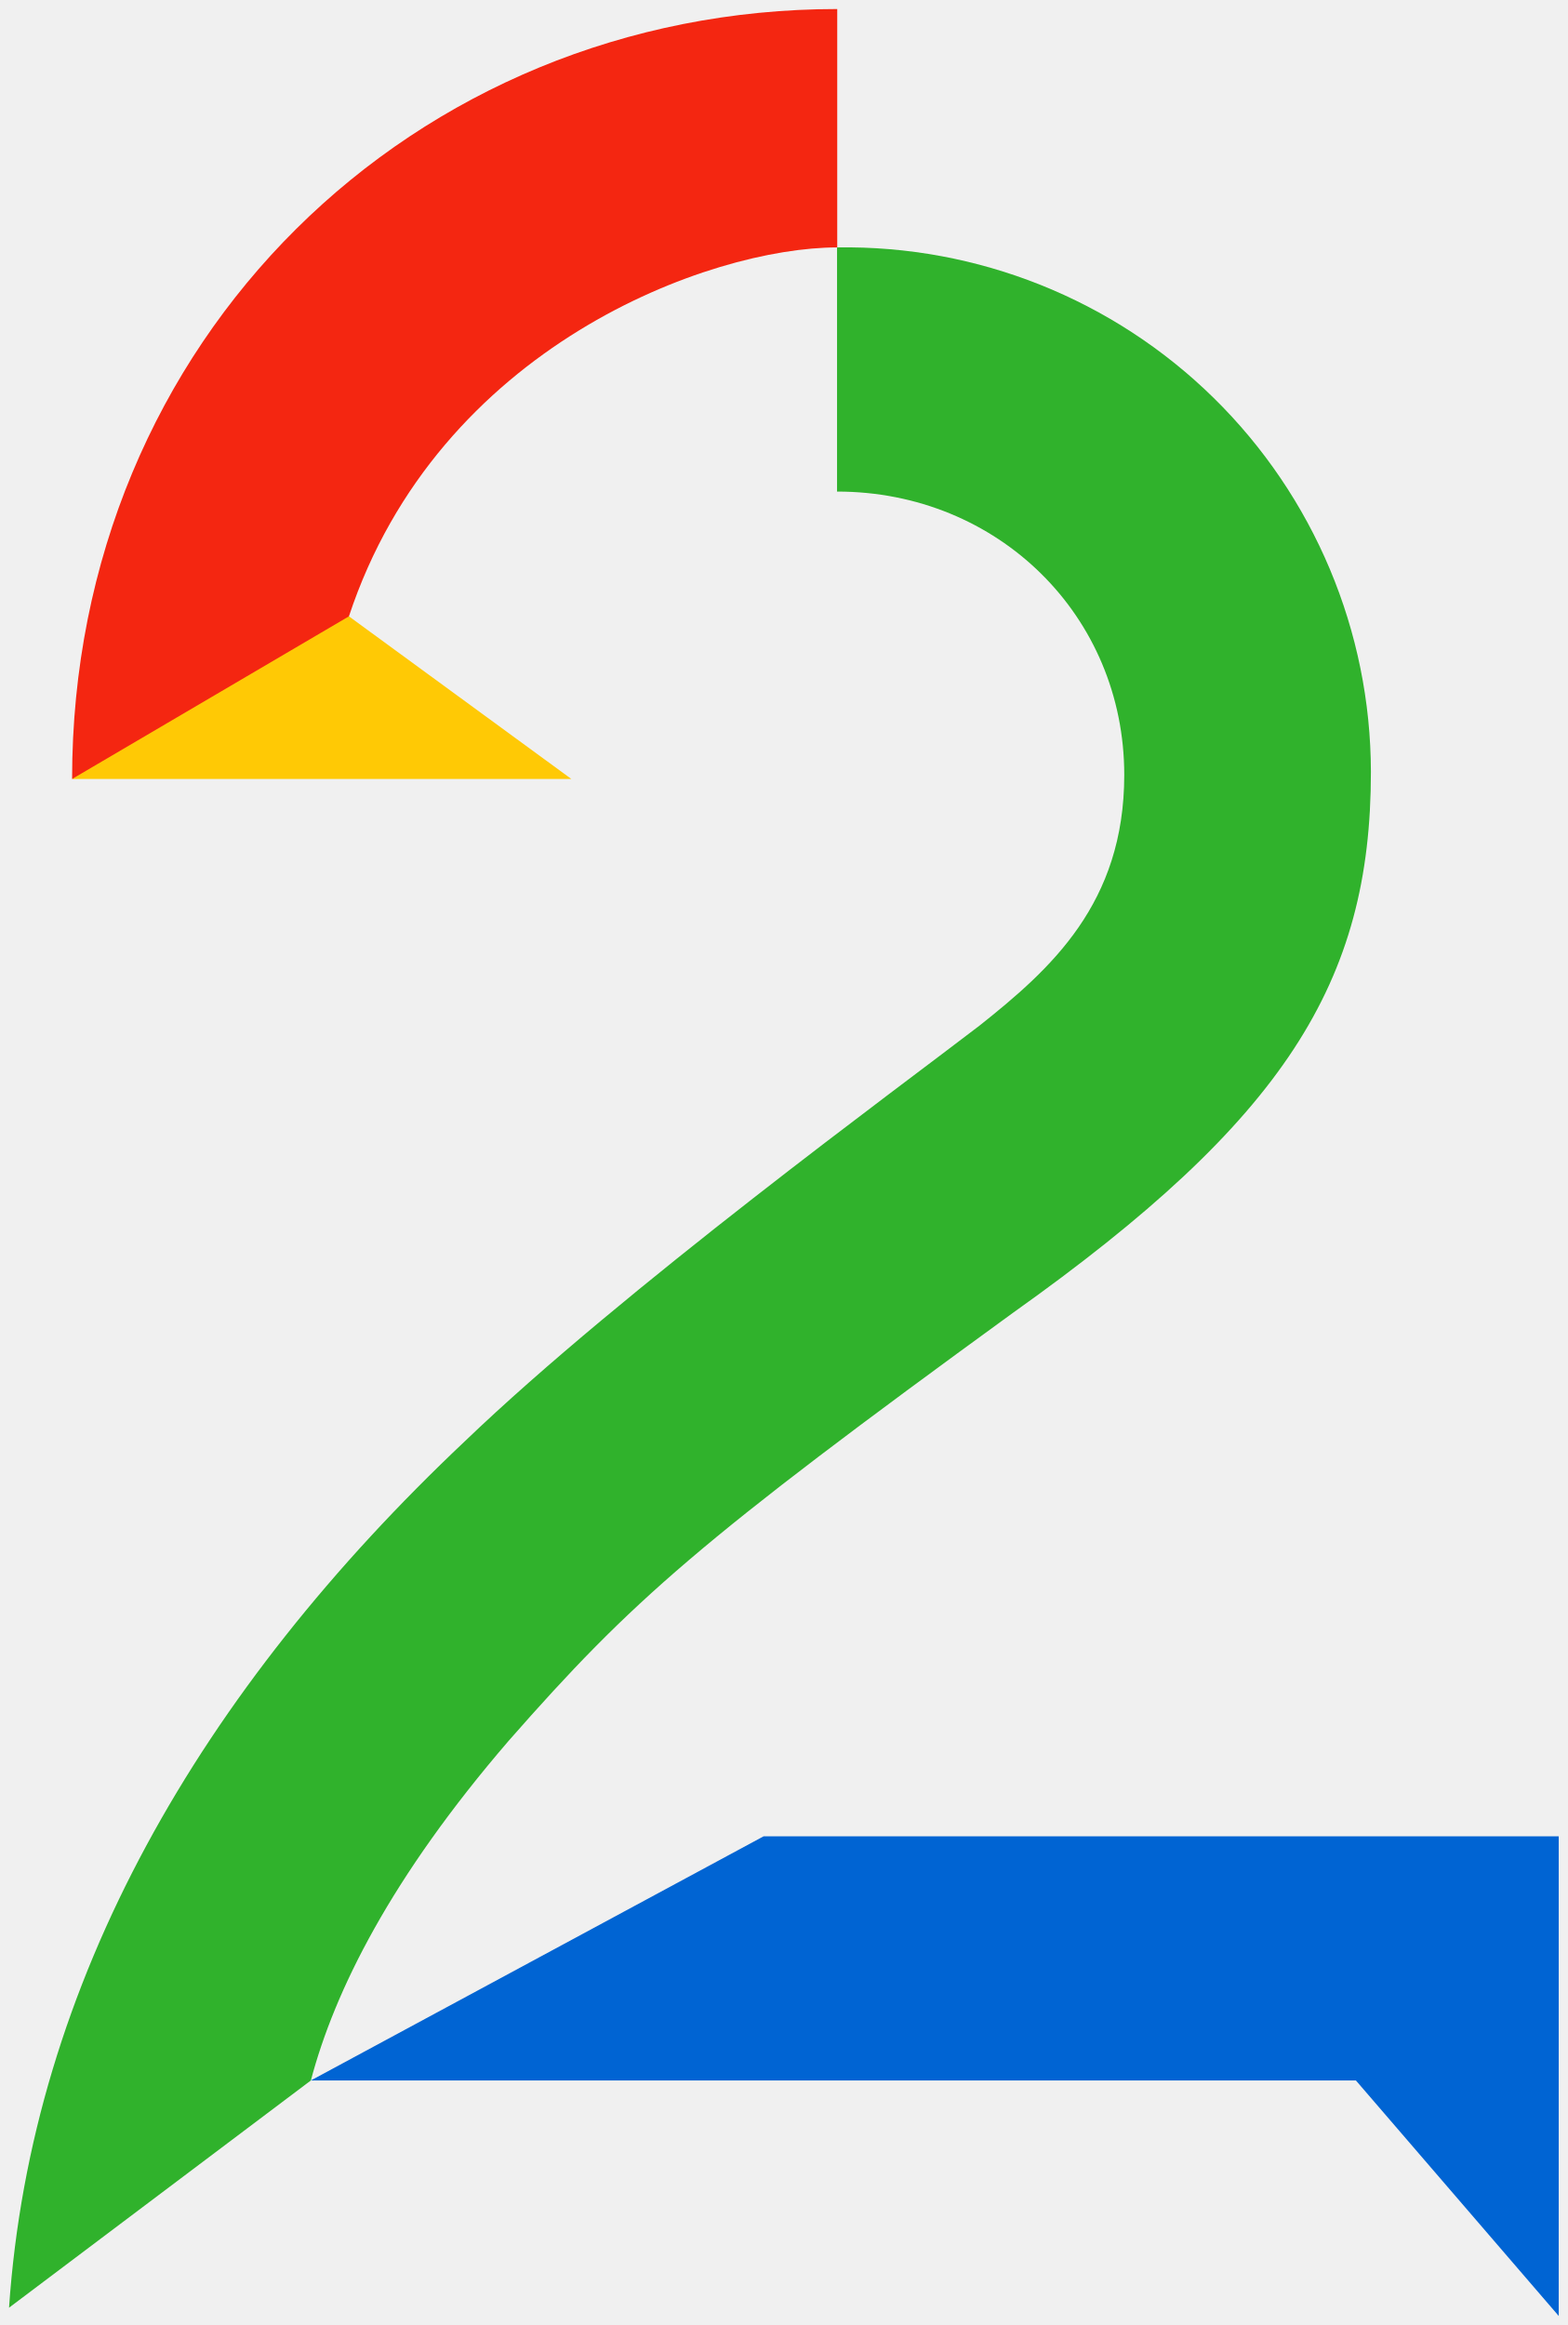
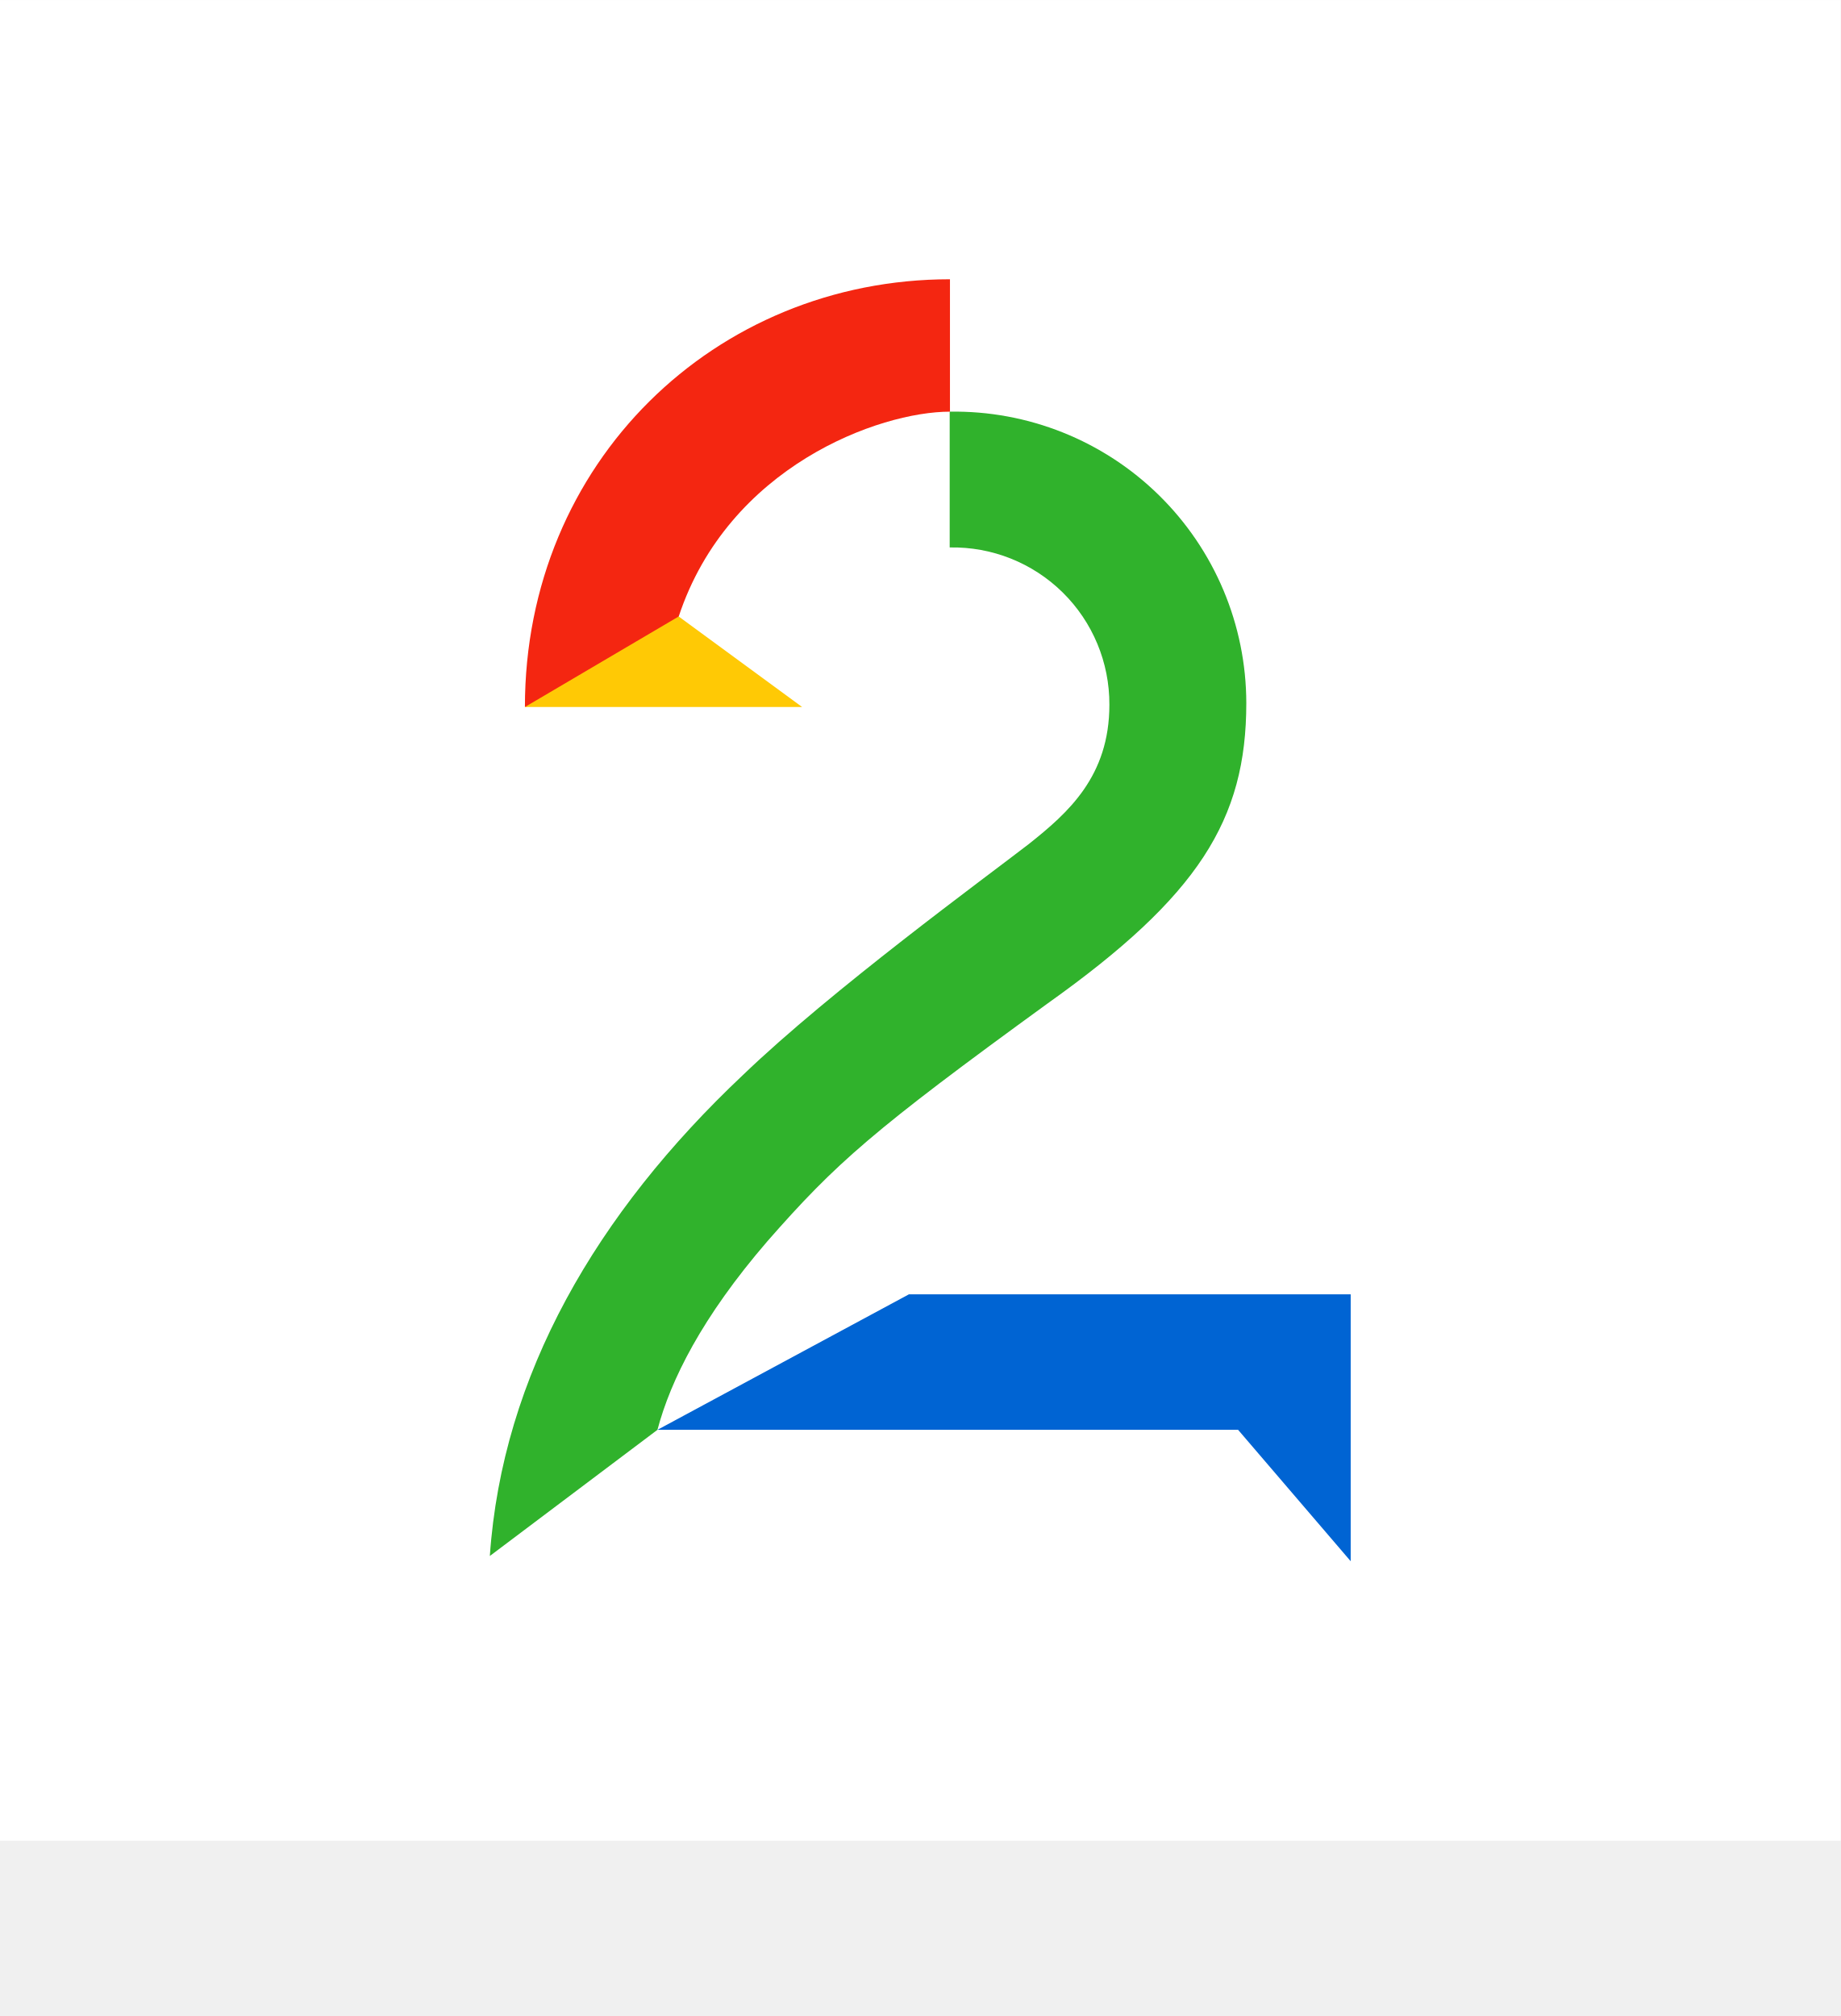
- <svg xmlns="http://www.w3.org/2000/svg" viewBox="0 0 81.54 120.94">
-   <path d="M39.72 95.52h41.36v24.95l-10.55-12.25H16.17z" fill="#0064d3" />
-   <path d="M.47 120.04c1.16-16.95 9.97-32.1 23.71-45.07 8.25-7.92 22.78-18.55 26.77-21.62 3.7-2.94 7.53-6.35 7.53-13.04 0-8.27-6.56-14.74-14.94-14.74v-12.7a27.33 27.33 0 0 1 27.77 27.28c0 10.95-4.48 18.09-18.62 28.14-16.36 11.9-19.8 14.94-26.23 22.26-6.14 7.13-9.06 13.02-10.29 17.67z" fill="#30b22c" />
-   <path d="M3.75 40.52C3.75 17.62 21.57.47 43.55.47v12.4c-6.62 0-20.75 5.13-25.4 19.19l-.57 5.36z" fill="#f42611" />
-   <path d="M29.72 40.52H3.75l14.4-8.46z" fill="#ffc905" />
+ <svg xmlns="http://www.w3.org/2000/svg" version="1" id="svg4" viewBox="0 0 273.91 300">
+   <defs id="defs8">
+     <clipPath id="a">
+       <path id="path4851" d="M43.84 1083.3h57.42v11.37H43.84z" />
+     </clipPath>
+     <clipPath id="a-5">
+       <path id="path4851-6" d="M43.84 1083.3h57.42v11.37H43.84z" />
+     </clipPath>
+   </defs>
+   <style id="style7258" />
+   <style id="style6035" />
+   <style id="style5105" />
+   <g id="g5184" transform="translate(-391.64 -11.15) scale(2.10491)">
+     <path id="rect5170" d="M186.06 5.3h130.13v130.13H186.06z" fill="#fff" stroke-width=".79" />
+     <path id="path5126" d="M250.32 96.8h31.23v18.87l-7.96-9.29h-41.05z" fill="#0064d3" stroke-width=".75" />
+     <path id="path5128" d="M220.69 115.3c.88-12.79 7.53-24.23 17.9-34.01 6.22-5.98 17.2-14 20.2-16.32 2.8-2.22 5.7-4.8 5.7-9.85A11.07 11.07 0 0 0 253.2 44V34.4A20.63 20.63 0 0 1 274.17 55c0 8.26-3.38 13.65-14.05 21.24-12.36 8.98-14.95 11.27-19.8 16.8-4.64 5.38-6.85 9.83-7.78 13.34z" fill="#30b22c" stroke-width=".75" />
+     <path id="path5130" d="M223.17 55.28c0-17.3 13.45-30.24 30.05-30.24v9.36c-5 0-15.67 3.87-19.18 14.49l-.43 4.04z" fill="#f42611" stroke-width=".75" />
+     <path id="path5132" d="M242.77 55.28h-19.6l10.87-6.4z" fill="#ffc905" stroke-width=".75" />
+   </g>
</svg>
